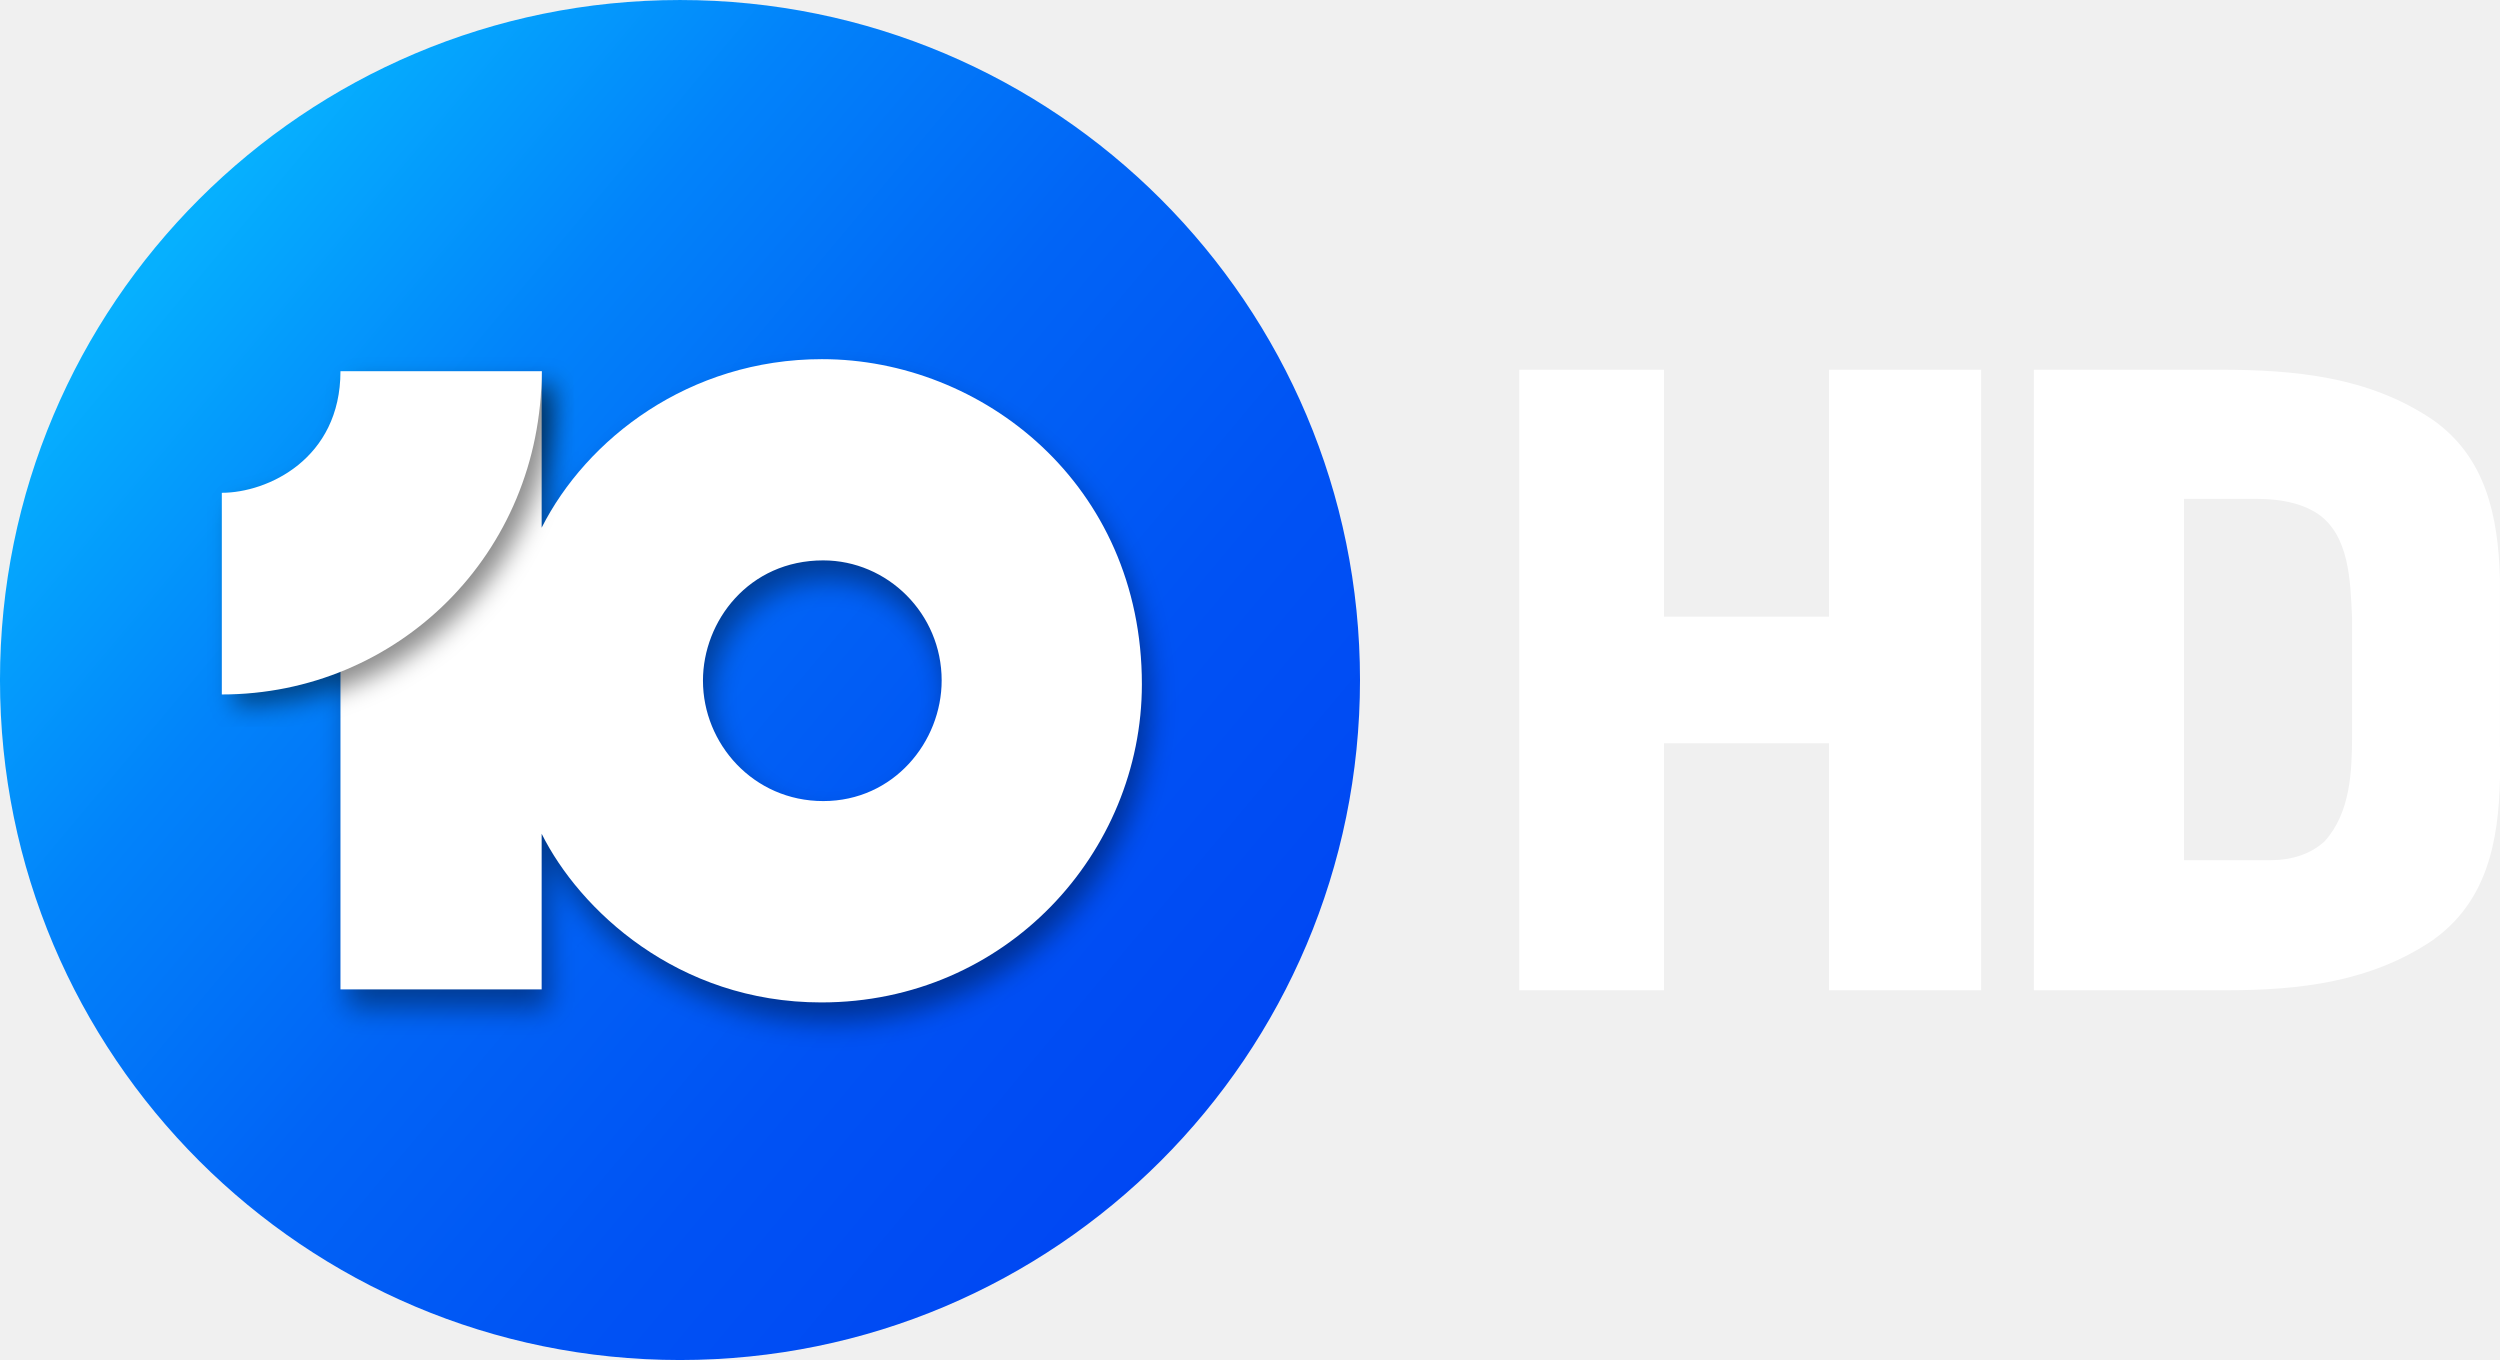
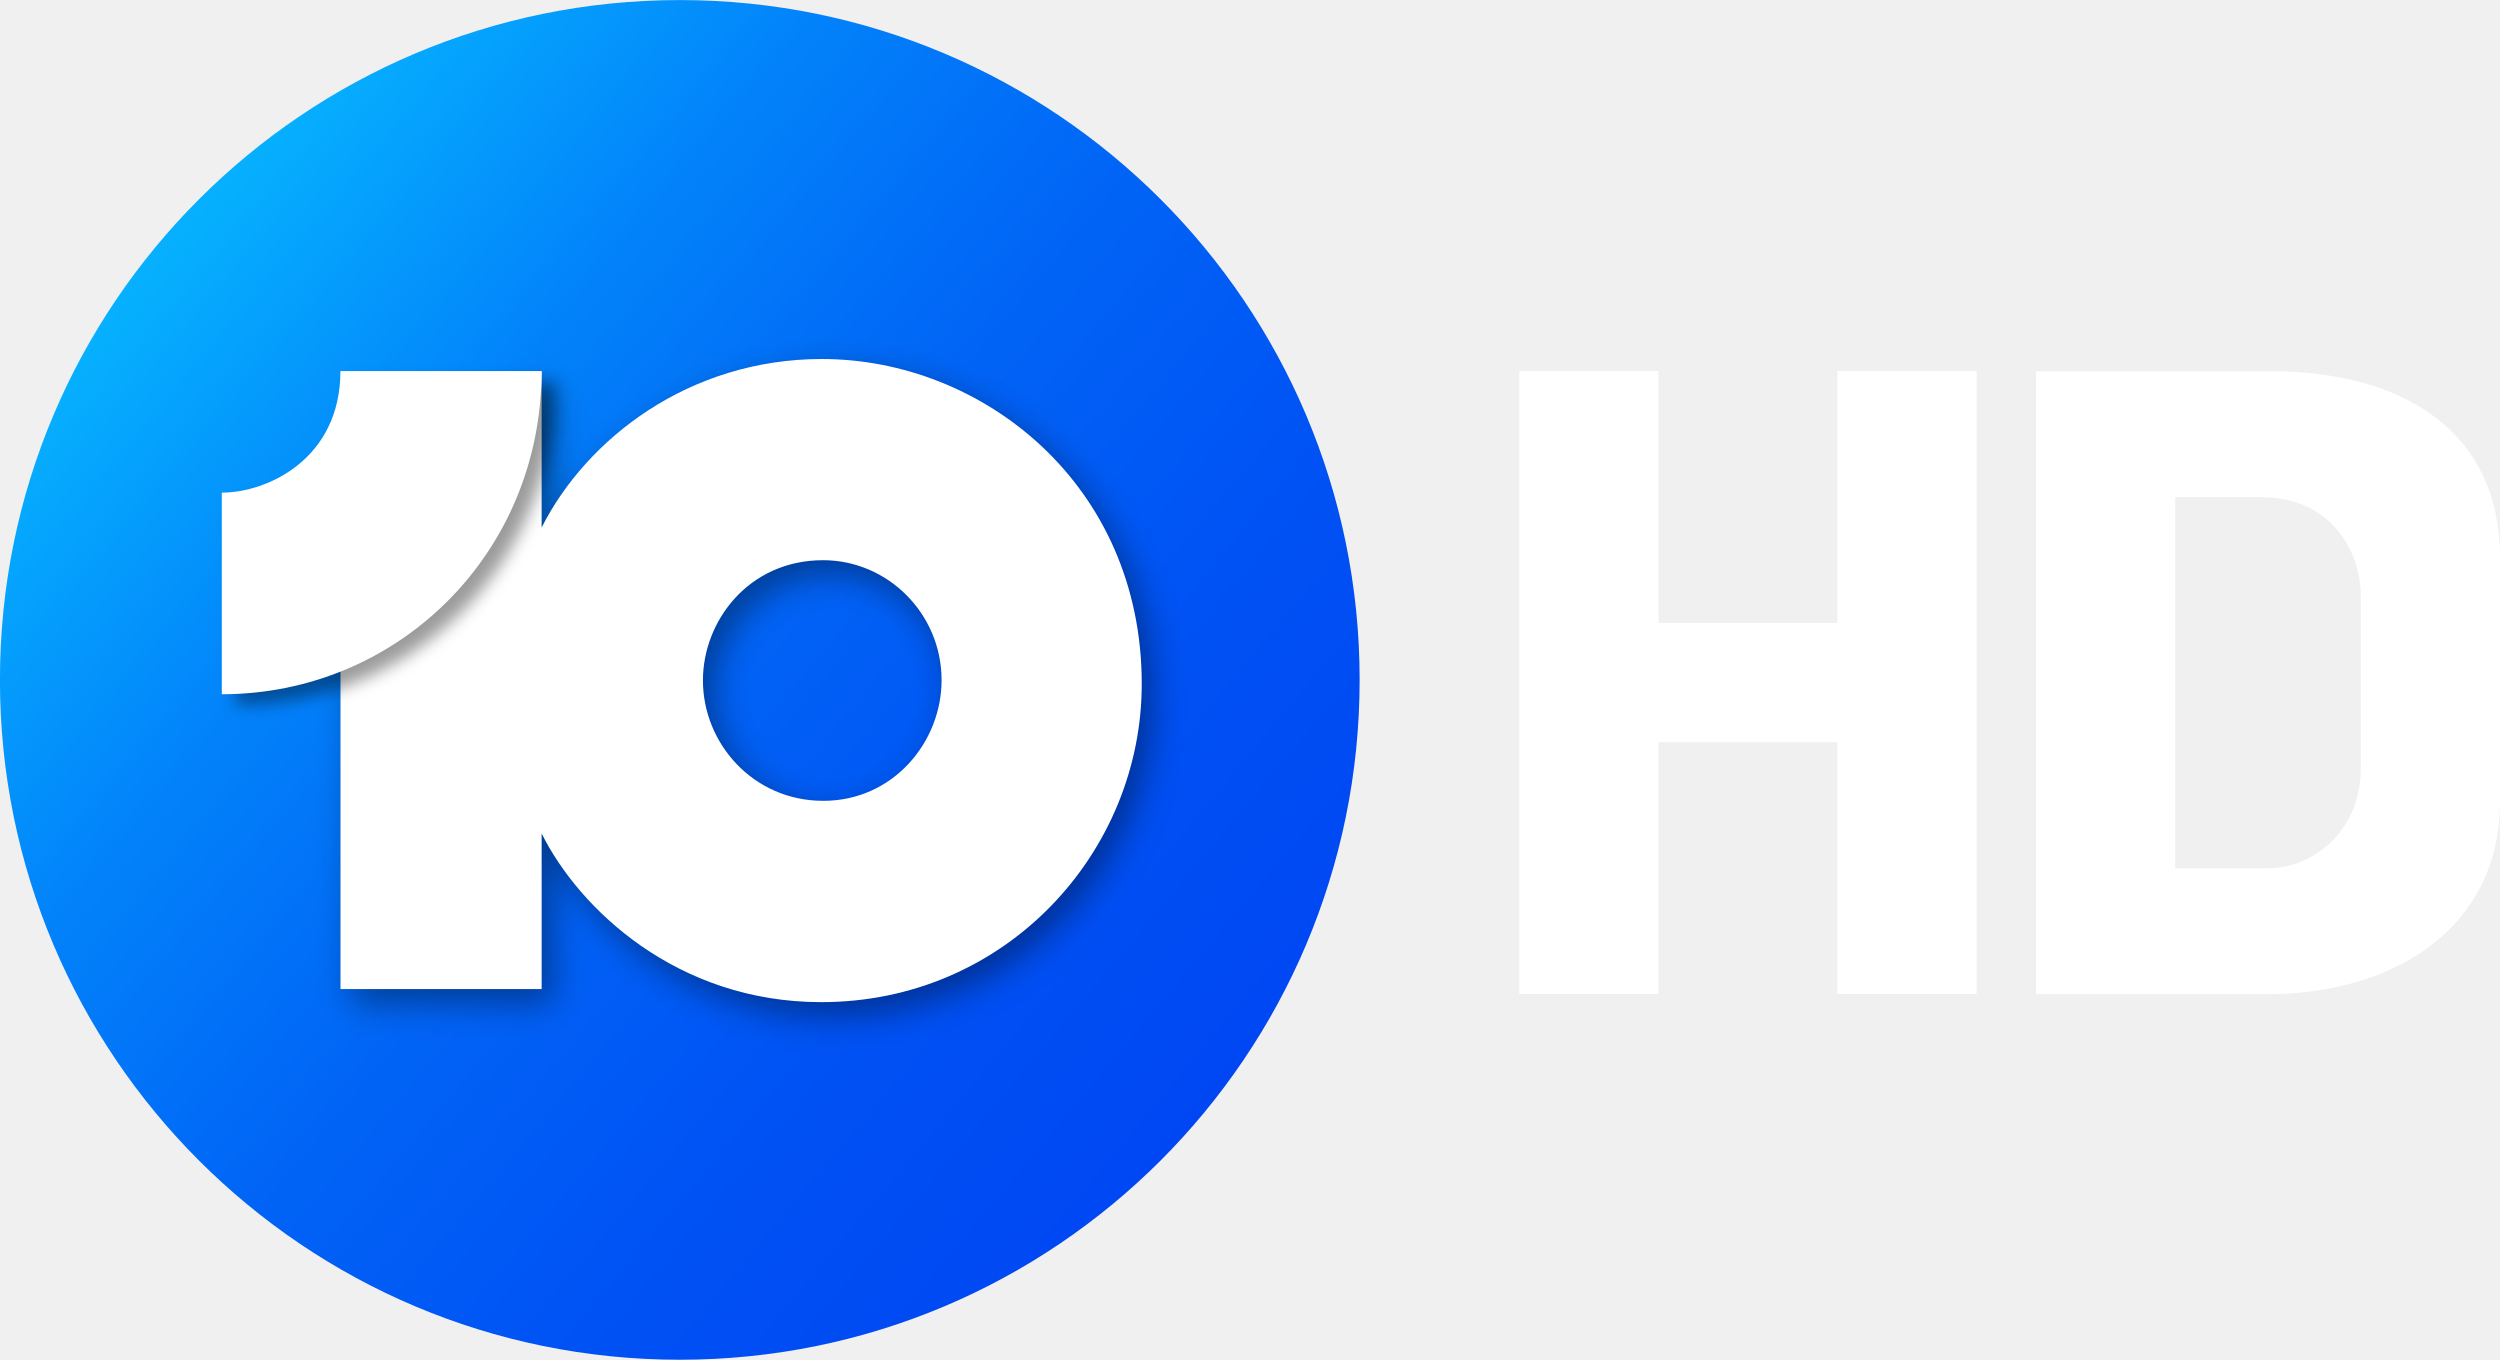
- <svg xmlns="http://www.w3.org/2000/svg" id="svg17" width="1378.7pt" height="750pt" version="1.1" viewBox="0 0 1378.7 750">
-   <defs id="defs21">
-     <linearGradient id="linearGradient3421" x1="178.95" x2="743.37" y1="1991.5" y2="2464.7" gradientUnits="userSpaceOnUse">
-       <stop id="stop3079-2" stop-color="#06b0fe" offset="0" />
+ <svg xmlns="http://www.w3.org/2000/svg" id="svg3028" width="1e3" height="543.87" version="1.1">
+   <defs id="defs3030">
+     <linearGradient id="linearGradient3047" x1="178.95" x2="743.37" y1="1991.5" y2="2464.7" gradientUnits="userSpaceOnUse">
+       <stop id="stop3079" stop-color="#06b0fe" offset="0" />
      <stop id="stop3722" stop-color="#0283fa" offset=".25" />
      <stop id="stop3716" stop-color="#0164f6" offset=".5" />
-       <stop id="stop3714-0" stop-color="#0052f4" offset=".75" />
-       <stop id="stop3081-2" stop-color="#0047f3" offset="1" />
+       <stop id="stop3714" stop-color="#0052f4" offset=".75" />
+       <stop id="stop3081" stop-color="#0047f3" offset="1" />
    </linearGradient>
-     <filter id="filter3499-4" color-interpolation-filters="sRGB">
-       <feFlood id="feFlood3501-5" flood-color="rgb(0,0,0)" flood-opacity=".4" result="flood" />
-       <feComposite id="feComposite3503-5" in="flood" in2="SourceGraphic" operator="in" result="composite1" />
-       <feGaussianBlur id="feGaussianBlur3505-1" result="blur" stdDeviation="8" />
-       <feOffset id="feOffset3507-7" dx="4" dy="11" result="offset" />
-       <feComposite id="feComposite3509-1" in="SourceGraphic" in2="offset" result="composite2" />
+     <filter id="filter3885" color-interpolation-filters="sRGB">
+       <feGaussianBlur id="feGaussianBlur3887" stdDeviation="10.045" />
    </filter>
-     <filter id="filter3691-1" color-interpolation-filters="sRGB">
-       <feFlood id="feFlood3693-5" flood-color="rgb(0,0,0)" flood-opacity=".45" result="flood" />
-       <feComposite id="feComposite3695-2" in="flood" in2="SourceGraphic" operator="in" result="composite1" />
-       <feGaussianBlur id="feGaussianBlur3697-7" result="blur" stdDeviation="7" />
-       <feOffset id="feOffset3699-6" dx="7" dy="7" result="offset" />
-       <feComposite id="feComposite3701-1" in="SourceGraphic" in2="offset" result="composite2" />
+     <filter id="filter3973" color-interpolation-filters="sRGB">
+       <feGaussianBlur id="feGaussianBlur3975" stdDeviation="4.488" />
    </filter>
  </defs>
-   <g id="g900" transform="matrix(.75 0 0 .75 -10.726 -418.13)">
-     <circle id="path3074-2" transform="matrix(1.3508 0 0 1.3508 -94.487 -1960.7)" cx="450.69" cy="2234.4" r="370.16" fill="url(#linearGradient3421)" />
-     <path id="path3068-1" transform="matrix(1.2644 0 0 1.2644 -91.912 -1320.3)" d="m562.09 1694c-77.563 0-137.11 46.605-163.09 98v-91l-117 69v290.5h117v-90.5c21.802 43.811 78.73 98.094 162.62 98.094 107.59 0 186.44-87.222 186.44-185.06 0-116.48-92.998-189.03-185.97-189.03zm0.625 117.03c37.4 0 68.906 30.907 68.906 69.813 0 35.706-27.902 70.156-68.844 70.156-40.716 0-69.969-33.399-69.969-70.031 0-34.669 26.701-69.938 69.906-69.938z" fill="#fff" filter="url(#filter3499-4)" />
-     <path id="path3072-6" transform="matrix(1.2644 0 0 1.2644 -91.912 -1320.3)" d="m213 1889v-117.28c26.456 0 69-19.562 69-70.721h117c0 106.13-83.701 188-186 188z" fill="#fff" filter="url(#filter3691-1)" />
-   </g>
-   <g id="#262626ff" transform="matrix(9.2593 0 0 9.2593 -233.08 3.163e-5)" fill="#fff">
-     <path id="path5" d="m115.66 22.02h8.62v14.71h9.829v-14.71h9.06v36.96h-9.06v-14.71h-9.829v14.71h-8.62z" />
-     <path id="path7" d="m146.31 22.02h11.046c4.488 0 8.882 0.41 12.674 2.96 3.228 2.24 3.93 5.809 4.037 9.459l3e-3 11.948c-0.085 3.716-0.757 7.323-4.04 9.633-3.669 2.467-7.901 2.96-12.237 2.96h-11.483v-36.96m8.94 7.693v21.519h5.168c1.234 0 2.369-0.353 3.208-1.124 1.552-1.718 1.625-4.188 1.636-6.262v-7.006c-0.098-2.253-0.161-4.981-2.074-6.259-0.988-0.64-2.264-0.868-3.588-0.868l-4.349-2e-6z" />
+   <g id="layer1" transform="translate(-1546.9 -3050.7)">
+     <g id="layer1-2" transform="translate(9.1169 1105.3)">
+       <path id="path3041" transform="matrix(.73465 0 0 .73465 1478.6 575.86)" d="m820.85 2234.4a370.16 370.16 0 0 1-370.16 370.16 370.16 370.16 0 0 1-370.16-370.16 370.16 370.16 0 0 1 370.16-370.16 370.16 370.16 0 0 1 370.16 370.16z" fill="url(#linearGradient3047)" />
+       <path id="path3875" transform="matrix(.68768 0 0 .68768 1484.4 929.55)" d="m562.09 1694c-77.563 0-137.11 46.605-163.09 98v-91l-117 69v290.5h117v-90.5c21.802 43.811 78.73 98.094 162.62 98.094 107.59 0 186.44-87.222 186.44-185.06 0-116.48-92.998-189.03-185.97-189.03zm0.625 117.03c37.4 0 68.906 30.907 68.906 69.813 0 35.706-27.902 70.156-68.844 70.156-40.716 0-69.969-33.399-69.969-70.031 0-34.669 26.701-69.938 69.906-69.938z" fill-opacity=".392" filter="url(#filter3885)" />
+       <path id="path3043" d="m1866.6 2089c-53.339 0-94.287 32.049-112.16 67.393v-62.579l-80.459 47.45v199.77h80.459v-62.235c14.993 30.128 54.141 67.457 111.83 67.457 73.988 0 128.21-59.981 128.21-127.26 0-80.102-63.953-129.99-127.89-129.99zm0.43 80.48c25.719 0 47.386 21.254 47.386 48.009 0 24.554-19.188 48.245-47.343 48.245-28 0-48.116-22.968-48.116-48.159 0-23.841 18.362-48.095 48.073-48.095z" fill="#fff" />
+       <path id="path3899" transform="matrix(.68768 0 0 .68768 1485.5 928.46)" d="m213 1889v-117.28c26.456 0 69-19.562 69-70.721h117c0 106.13-83.701 188-186 188z" fill-opacity=".392" filter="url(#filter3973)" />
+       <path id="path3045" d="m1626.5 2223.1v-80.65c18.194 0 47.45-13.453 47.45-48.634h80.459c0 72.985-57.56 129.28-127.91 129.28z" fill="#fff" />
+       <path id="path3895" d="m2352.2 2093.9v249.18h92.366c50.913 0 93.194-26.63 93.194-76.875v-98.082c0-49.483-37.888-74.224-91.869-74.224h-93.691zm55.668 50.366h34.461c27.309 0 39.763 20.881 39.763 39.763v68.922c0 25.005-19.292 39.763-37.112 39.763h-37.112v-148.45z" fill="#fff" />
+       <path id="path3903" d="m2145.5 2343v-249.18h55.668v100.73h71.573v-100.73h55.668v249.18h-55.668v-100.73h-71.573v100.73z" fill="#fff" />
+     </g>
  </g>
</svg>
